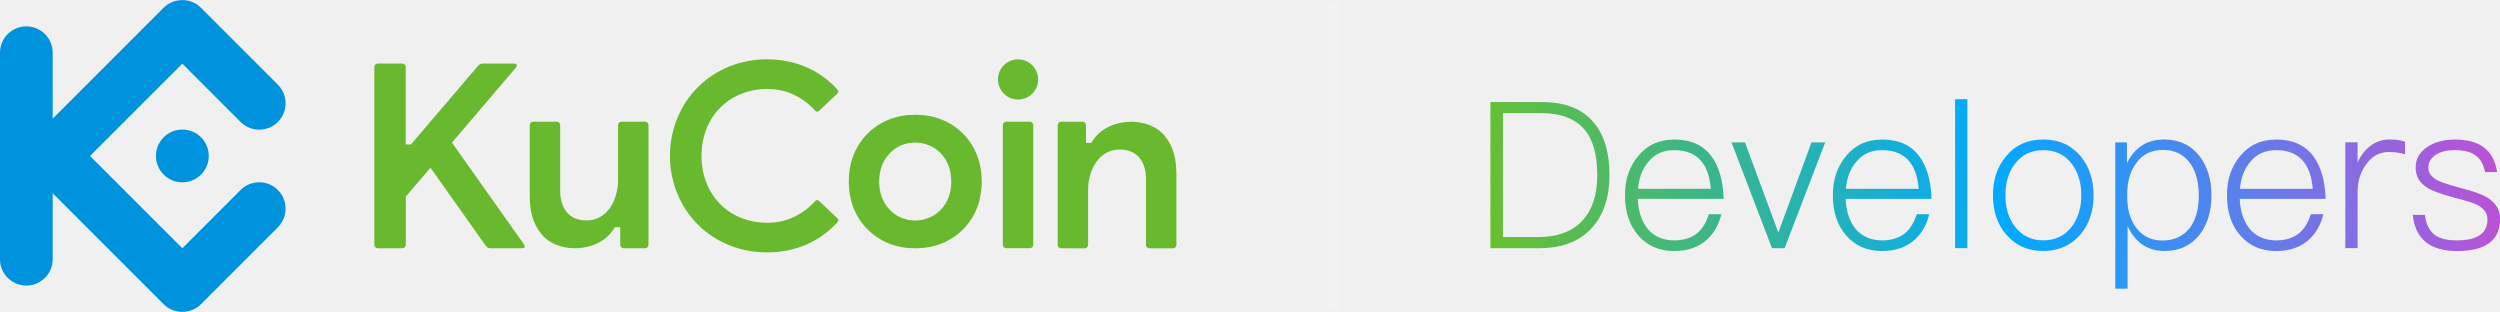
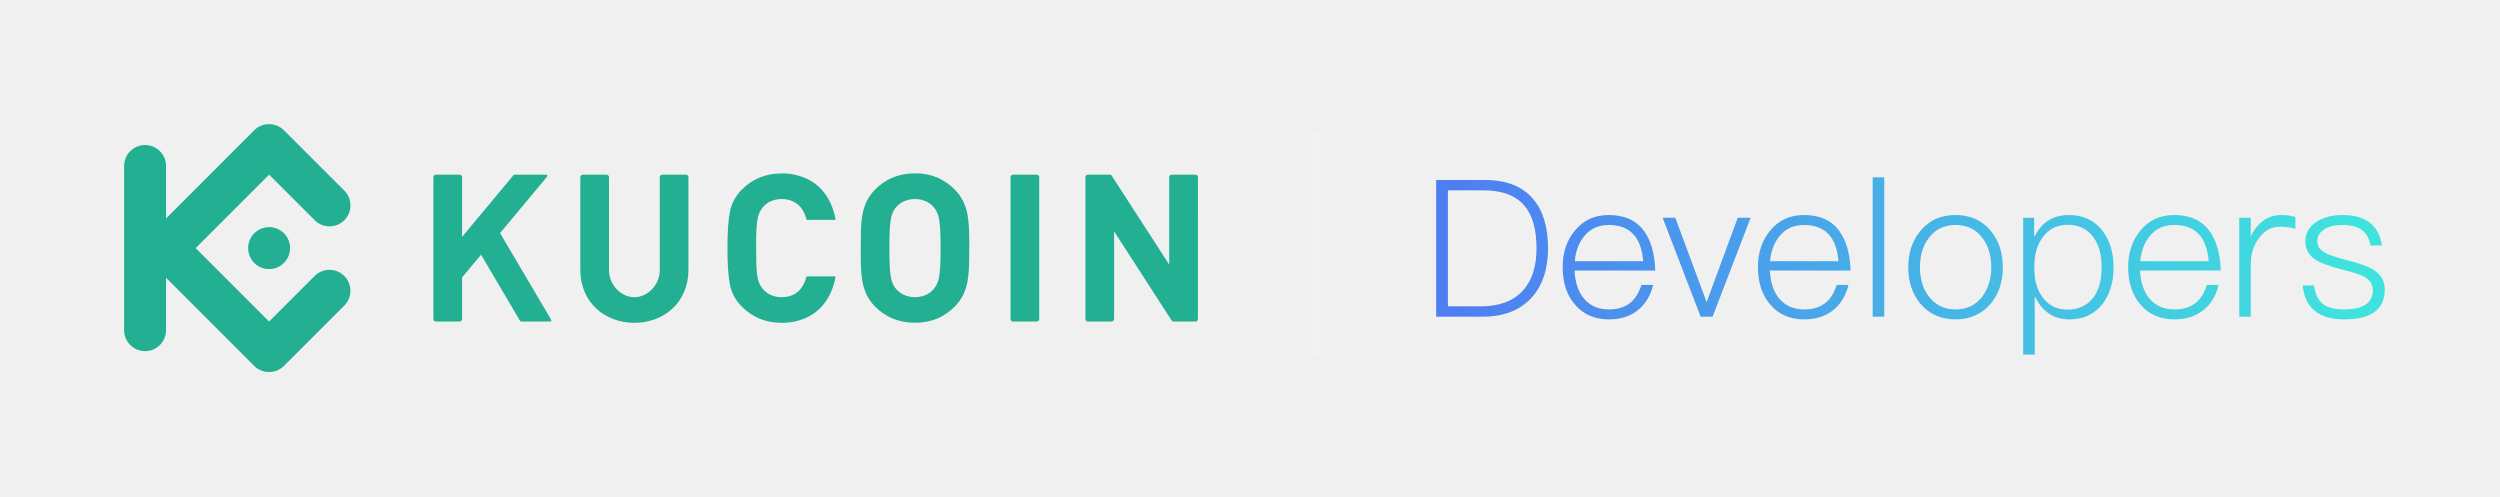
- <svg xmlns="http://www.w3.org/2000/svg" xml:space="preserve" width="58.2mm" height="7.259mm" style="shape-rendering:geometricPrecision; text-rendering:geometricPrecision; image-rendering:optimizeQuality; fill-rule:evenodd; clip-rule:evenodd" viewBox="0 0 56.647 7.065">
+ <svg xmlns="http://www.w3.org/2000/svg" width="282px" height="56px" viewBox="0 0 282 56" version="1.1">
  <defs>
-     <style type="text/css">
-    
-     .fil2 {fill:#0093DD}
-     .fil4 {fill:#68B92E}
-     .fil3 {fill:#68B92E;fill-rule:nonzero}
-     .fil0 {fill:white;fill-opacity:0.161}
-     .fil1 {fill:url(#id0)}
-    
-   </style>
-     <linearGradient id="id0" gradientUnits="userSpaceOnUse" x1="33.731" y1="6.292" x2="56.688" y2="2.496">
-       <stop offset="0" style="stop-color:#6AC02C" />
-       <stop offset="0.502" style="stop-color:#01AAFF" />
-       <stop offset="1" style="stop-color:#C14FD4" />
+     <linearGradient x1="1.653%" y1="50%" x2="96.728%" y2="50%" id="linearGradient-1">
+       <stop stop-color="#4E7EF2" offset="0%" />
+       <stop stop-color="#3FE3DD" offset="100%" />
    </linearGradient>
  </defs>
-   <g id="图层_x0020_1">
-     <g id="_149490752">
-       <polygon id="_149515280" class="fil0" points="30.085,7.009 30.343,7.009 30.343,0.056 30.085,0.056 " />
-       <path id="_149515400" class="fil1" d="M33.772 2.313l1.177 0c0.514,0 0.904,0.153 1.163,0.464 0.236,0.278 0.357,0.677 0.357,1.191 0,0.505 -0.134,0.904 -0.399,1.196 -0.278,0.306 -0.672,0.459 -1.182,0.459l-1.117 0 0 -3.31zm0.283 0.25l0 2.809 0.793 0c0.44,0 0.779,-0.125 1.01,-0.376 0.223,-0.241 0.334,-0.584 0.334,-1.029 0,-0.463 -0.097,-0.806 -0.292,-1.034 -0.213,-0.25 -0.547,-0.371 -0.992,-0.371l-0.853 0zm3.875 0.598c0.38,0 0.663,0.125 0.853,0.385 0.167,0.227 0.26,0.547 0.273,0.96l-1.947 0c0.014,0.292 0.093,0.524 0.236,0.691 0.148,0.167 0.343,0.25 0.593,0.25 0.218,0 0.394,-0.06 0.528,-0.171 0.111,-0.097 0.195,-0.236 0.255,-0.422l0.283 0c-0.056,0.232 -0.162,0.422 -0.32,0.57 -0.195,0.176 -0.44,0.264 -0.746,0.264 -0.338,0 -0.607,-0.116 -0.807,-0.343 -0.209,-0.232 -0.311,-0.542 -0.311,-0.922 0,-0.352 0.097,-0.644 0.297,-0.885 0.204,-0.25 0.473,-0.375 0.811,-0.375zm0.005 0.241c-0.236,0 -0.426,0.079 -0.57,0.246 -0.144,0.162 -0.227,0.371 -0.25,0.63l1.65 0c-0.046,-0.584 -0.325,-0.876 -0.83,-0.876zm1.298 -0.176l0.306 0 0.756 2.044 0.751 -2.044 0.31 0 -0.918 2.397 -0.287 0 -0.918 -2.397zm3.407 -0.065c0.38,0 0.663,0.125 0.853,0.385 0.167,0.227 0.26,0.547 0.273,0.96l-1.947 0c0.014,0.292 0.093,0.524 0.236,0.691 0.148,0.167 0.343,0.25 0.593,0.25 0.218,0 0.394,-0.06 0.528,-0.171 0.111,-0.097 0.195,-0.236 0.255,-0.422l0.283 0c-0.056,0.232 -0.162,0.422 -0.32,0.57 -0.195,0.176 -0.44,0.264 -0.746,0.264 -0.338,0 -0.607,-0.116 -0.807,-0.343 -0.209,-0.232 -0.311,-0.542 -0.311,-0.922 0,-0.352 0.097,-0.644 0.297,-0.885 0.204,-0.25 0.473,-0.375 0.811,-0.375zm0.005 0.241c-0.236,0 -0.426,0.079 -0.57,0.246 -0.144,0.162 -0.227,0.371 -0.25,0.63l1.65 0c-0.046,-0.584 -0.325,-0.876 -0.83,-0.876zm1.655 -1.154l0.278 0 0 3.374 -0.278 0 0 -3.374zm1.998 0.913c0.352,0 0.635,0.125 0.848,0.38 0.195,0.236 0.292,0.533 0.292,0.885 0,0.352 -0.097,0.644 -0.292,0.881 -0.213,0.25 -0.496,0.38 -0.848,0.38 -0.352,0 -0.635,-0.13 -0.848,-0.38 -0.195,-0.236 -0.292,-0.528 -0.292,-0.881 0,-0.352 0.097,-0.649 0.297,-0.885 0.209,-0.255 0.491,-0.38 0.844,-0.38zm0 0.241c-0.274,0 -0.487,0.102 -0.644,0.315 -0.144,0.185 -0.213,0.422 -0.213,0.709 0,0.283 0.069,0.519 0.213,0.705 0.158,0.209 0.371,0.315 0.644,0.315 0.274,0 0.491,-0.107 0.649,-0.315 0.139,-0.19 0.213,-0.426 0.213,-0.705 0,-0.287 -0.074,-0.524 -0.213,-0.709 -0.158,-0.213 -0.375,-0.315 -0.649,-0.315zm2.74 -0.241c0.338,0 0.607,0.125 0.807,0.385 0.176,0.232 0.264,0.524 0.264,0.885 0,0.352 -0.088,0.644 -0.26,0.876 -0.195,0.25 -0.459,0.38 -0.802,0.38 -0.385,0 -0.663,-0.19 -0.839,-0.565l0 1.418 -0.278 0 0 -3.314 0.264 0 0 0.473c0.176,-0.362 0.454,-0.538 0.844,-0.538zm-0.032 0.236c-0.26,0 -0.464,0.102 -0.607,0.306 -0.134,0.181 -0.199,0.417 -0.199,0.709l0 0.051c0,0.287 0.069,0.524 0.213,0.709 0.144,0.185 0.338,0.278 0.584,0.278 0.274,0 0.482,-0.102 0.63,-0.297 0.13,-0.181 0.195,-0.422 0.195,-0.723 0,-0.301 -0.065,-0.542 -0.19,-0.723 -0.148,-0.209 -0.357,-0.311 -0.626,-0.311zm2.563 -0.236c0.38,0 0.663,0.125 0.853,0.385 0.167,0.227 0.26,0.547 0.274,0.96l-1.947 0c0.014,0.292 0.093,0.524 0.236,0.691 0.148,0.167 0.343,0.25 0.593,0.25 0.218,0 0.394,-0.06 0.528,-0.171 0.111,-0.097 0.195,-0.236 0.255,-0.422l0.283 0c-0.056,0.232 -0.162,0.422 -0.32,0.57 -0.195,0.176 -0.44,0.264 -0.746,0.264 -0.338,0 -0.607,-0.116 -0.807,-0.343 -0.209,-0.232 -0.311,-0.542 -0.311,-0.922 0,-0.352 0.097,-0.644 0.297,-0.885 0.204,-0.25 0.473,-0.375 0.811,-0.375zm0.005 0.241c-0.236,0 -0.427,0.079 -0.57,0.246 -0.144,0.162 -0.227,0.371 -0.25,0.63l1.65 0c-0.046,-0.584 -0.325,-0.876 -0.83,-0.876zm2.573 -0.241c0.139,0 0.255,0.014 0.348,0.051l0 0.283c-0.125,-0.037 -0.246,-0.051 -0.366,-0.051 -0.213,0 -0.389,0.093 -0.519,0.287 -0.13,0.176 -0.19,0.385 -0.19,0.626l0 1.265 -0.278 0 0 -2.397 0.278 0 0 0.459c0.065,-0.148 0.153,-0.269 0.264,-0.357 0.13,-0.111 0.287,-0.167 0.464,-0.167zm1.479 0c0.565,0 0.885,0.246 0.955,0.737l-0.274 0c-0.032,-0.167 -0.097,-0.287 -0.199,-0.366 -0.111,-0.088 -0.274,-0.13 -0.487,-0.13 -0.176,0 -0.32,0.032 -0.431,0.107 -0.111,0.074 -0.167,0.167 -0.167,0.287 0,0.12 0.069,0.218 0.213,0.292 0.093,0.046 0.26,0.102 0.505,0.167 0.292,0.074 0.501,0.148 0.621,0.223 0.19,0.116 0.287,0.278 0.287,0.482 0,0.482 -0.324,0.728 -0.973,0.728 -0.616,0 -0.95,-0.274 -1.006,-0.82l0.274 0c0.028,0.209 0.102,0.361 0.223,0.454 0.111,0.083 0.278,0.125 0.501,0.125 0.463,0 0.695,-0.158 0.695,-0.473 0,-0.144 -0.079,-0.255 -0.236,-0.334 -0.084,-0.042 -0.26,-0.097 -0.533,-0.167 -0.278,-0.074 -0.473,-0.144 -0.584,-0.213 -0.185,-0.111 -0.274,-0.264 -0.274,-0.459 0,-0.195 0.083,-0.348 0.26,-0.468 0.167,-0.116 0.38,-0.171 0.63,-0.171z" />
-       <g>
-         <path id="_149489720" class="fil2" d="M2.039 3.533l2.092 2.092 1.32 -1.32c0.233,-0.233 0.612,-0.233 0.845,0 0.233,0.233 0.233,0.611 0,0.845l-1.743 1.743c-0.232,0.232 -0.615,0.23 -0.845,0l-2.514 -2.514 -9.73318e-005 1.495c0,0.328 -0.268,0.597 -0.597,0.597 -0.329,0 -0.597,-0.267 -0.597,-0.597l0 -4.68c0,-0.33 0.267,-0.597 0.597,-0.597 0.33,0 0.597,0.268 0.597,0.597l0 1.495 2.514 -2.514c0.23,-0.23 0.613,-0.232 0.845,0l1.743 1.743c0.233,0.233 0.233,0.611 0,0.845 -0.233,0.233 -0.611,0.233 -0.845,0l-1.32 -1.32 -2.092 2.092zm2.093 -0.598c0.33,0 0.598,0.268 0.598,0.598 0,0.33 -0.268,0.598 -0.598,0.598 -0.33,0 -0.598,-0.268 -0.598,-0.598 0,-0.33 0.268,-0.598 0.598,-0.598z" />
-         <path id="_149489288" class="fil3" d="M8.56 1.44c-0.043,0 -0.078,0.035 -0.078,0.078 0,1.345 0,2.684 0,4.029 0,0.043 0.035,0.078 0.078,0.078l0.557 0c0.043,0 0.078,-0.035 0.078,-0.078l0 -1.092 0.559 -0.655 1.247 1.761c0.038,0.054 0.063,0.064 0.134,0.064l0.695 0c0.055,0 0.087,-0.024 0.026,-0.112l-1.616 -2.282 1.433 -1.679c0.07,-0.082 0.03,-0.112 -0.026,-0.112l-0.692 0c-0.071,0 -0.091,0.014 -0.134,0.064l-1.511 1.77c-0.039,0 -0.077,0 -0.116,0l0 -1.756c0,-0.043 -0.035,-0.078 -0.078,-0.078l-0.557 -9.73318e-005z" />
-         <path id="_149489120" class="fil3" d="M14.053 5.147c0,0.133 0,0.267 0,0.4 0,0.043 0.035,0.078 0.078,0.078l0.485 -9.73318e-005c0.043,0 0.078,-0.035 0.078,-0.078l0 -2.712c0,-0.043 -0.035,-0.078 -0.078,-0.078l-0.533 -9.73318e-005c-0.043,0 -0.078,0.035 -0.078,0.078l0 1.247c0,0.42 -0.225,0.913 -0.716,0.913 -0.416,0 -0.596,-0.298 -0.596,-0.668l0 -1.492c0,-0.043 -0.035,-0.078 -0.078,-0.078l-0.533 -9.73318e-005c-0.043,0 -0.078,0.035 -0.078,0.078l0 1.588c0,0.362 0.063,0.632 0.262,0.879 0.337,0.42 1.109,0.422 1.5,0.056 0.066,-0.062 0.119,-0.134 0.167,-0.211 0.04,0 0.08,0 0.12,0z" />
-         <path id="_149489072" class="fil3" d="M18.962 4.934l-0.393 -0.372c-0.049,-0.046 -0.073,-0.032 -0.119,0.017 -0.283,0.301 -0.647,0.47 -1.07,0.47 -0.388,0 -0.773,-0.139 -1.051,-0.414 -0.295,-0.291 -0.435,-0.693 -0.435,-1.103 0,-0.407 0.141,-0.813 0.435,-1.103 0.279,-0.274 0.663,-0.414 1.051,-0.414 0.423,0 0.787,0.169 1.07,0.47 0.046,0.049 0.07,0.064 0.119,0.017l0.393 -0.372c0.028,-0.027 0.061,-0.051 0.001,-0.116 -0.418,-0.45 -0.971,-0.67 -1.589,-0.67 -0.582,0 -1.149,0.218 -1.562,0.632 -0.412,0.412 -0.632,0.978 -0.632,1.556 0,0.578 0.221,1.146 0.632,1.556 0.414,0.414 0.98,0.631 1.562,0.631 0.618,0 1.171,-0.22 1.589,-0.67 0.061,-0.065 0.028,-0.089 -0.001,-0.116z" />
-         <path id="_149488952" class="fil3" d="M22.801 5.625c-0.043,0 -0.078,-0.035 -0.078,-0.078l0 -2.712c0,-0.043 0.035,-0.078 0.078,-0.078l0.533 9.73318e-005c0.043,0 0.078,0.035 0.078,0.078l0 2.711c0,0.043 -0.035,0.078 -0.078,0.078l-0.533 0z" />
-         <path id="_149488808" class="fil3" d="M24.607 3.236c0,-0.133 -9.73318e-005,-0.267 -9.73318e-005,-0.4 0,-0.043 -0.035,-0.078 -0.078,-0.078l-0.485 0c-0.043,0 -0.078,0.035 -0.078,0.078l0 2.712c0,0.043 0.035,0.078 0.078,0.078l0.533 9.73318e-005c0.043,0 0.078,-0.035 0.078,-0.078l0 -1.247c0,-0.42 0.225,-0.913 0.716,-0.913 0.416,0 0.596,0.298 0.596,0.668l0 1.492c0,0.043 0.035,0.078 0.078,0.078l0.533 9.73318e-005c0.043,0 0.078,-0.035 0.078,-0.078l0 -1.587c0,-0.362 -0.063,-0.632 -0.262,-0.879 -0.337,-0.42 -1.109,-0.422 -1.5,-0.056 -0.066,0.062 -0.119,0.134 -0.167,0.211 -0.04,0 -0.08,0 -0.12,0z" />
-         <circle id="_149489096" class="fil4" cx="23.068" cy="1.8" r="0.455" />
-         <path id="_149488760" class="fil3" d="M20.739 2.6c-0.208,0 -0.414,0.034 -0.607,0.113 -0.362,0.149 -0.64,0.427 -0.787,0.79 -0.079,0.194 -0.113,0.401 -0.113,0.61 0,0.208 0.034,0.416 0.113,0.61 0.147,0.363 0.425,0.641 0.787,0.79 0.192,0.079 0.399,0.113 0.607,0.113 0.207,0 0.414,-0.034 0.607,-0.113 0.362,-0.149 0.64,-0.427 0.787,-0.79 0.075,-0.185 0.113,-0.422 0.113,-0.61 0,-0.188 -0.034,-0.415 -0.113,-0.61 -0.147,-0.363 -0.425,-0.642 -0.787,-0.79 -0.193,-0.079 -0.399,-0.113 -0.607,-0.113zm0 2.396c-0.159,0 -0.316,-0.045 -0.449,-0.134 -0.138,-0.093 -0.241,-0.226 -0.303,-0.379 -0.047,-0.117 -0.066,-0.244 -0.066,-0.37 0,-0.126 0.019,-0.253 0.066,-0.37 0.082,-0.204 0.236,-0.369 0.441,-0.453 0.098,-0.04 0.205,-0.06 0.31,-0.06 0.106,0 0.209,0.021 0.307,0.06 0.207,0.083 0.362,0.248 0.444,0.453 0.047,0.117 0.066,0.244 0.066,0.37 0,0.126 -0.019,0.253 -0.066,0.37 -0.062,0.154 -0.165,0.287 -0.304,0.379 -0.132,0.087 -0.289,0.134 -0.448,0.134z" />
-       </g>
+   <g id="kucoin-api-logo" stroke="none" stroke-width="1" fill="none" fill-rule="evenodd">
+     <rect id="矩形" x="0" y="0" width="150" height="56" />
+     <g id="KUCOIN-logo-3.0" transform="translate(14, 14)" fill="#23AF91">
+       <path d="M95.335,13.987 C95.335,13.273 95.335,12.601 95.312,11.981 C95.296,11.396 95.238,10.812 95.138,10.235 C95.045,9.709 94.88,9.197 94.649,8.715 C94.405,8.217 94.078,7.765 93.683,7.376 C93.123,6.802 92.456,6.343 91.721,6.024 C90.925,5.701 90.072,5.542 89.213,5.554 C88.351,5.543 87.496,5.702 86.696,6.024 C85.956,6.339 85.285,6.796 84.722,7.37 C84.328,7.758 84.002,8.211 83.76,8.708 C83.53,9.191 83.368,9.702 83.278,10.229 C83.181,10.806 83.125,11.389 83.111,11.974 C83.096,12.595 83.088,13.267 83.092,13.981 C83.096,14.695 83.092,15.361 83.111,15.986 C83.125,16.571 83.181,17.154 83.278,17.731 C83.368,18.258 83.53,18.77 83.76,19.252 C84.003,19.749 84.328,20.201 84.722,20.59 C85.284,21.165 85.955,21.621 86.696,21.934 C87.495,22.257 88.351,22.418 89.213,22.406 C90.072,22.419 90.925,22.258 91.721,21.934 C92.456,21.619 93.123,21.162 93.683,20.59 C94.077,20.201 94.404,19.749 94.649,19.252 C94.88,18.77 95.045,18.258 95.138,17.731 C95.237,17.156 95.294,16.574 95.309,15.991 C95.328,15.367 95.337,14.699 95.332,13.986 L95.335,13.987 Z M92.098,13.987 C92.098,14.778 92.087,15.437 92.06,15.961 C92.044,16.392 92.002,16.821 91.931,17.246 C91.883,17.529 91.797,17.804 91.674,18.064 C91.575,18.273 91.445,18.467 91.289,18.638 C91.048,18.914 90.749,19.133 90.413,19.28 C90.035,19.442 89.628,19.524 89.217,19.522 C88.804,19.523 88.395,19.441 88.015,19.28 C87.671,19.136 87.364,18.917 87.116,18.638 C86.959,18.468 86.829,18.274 86.731,18.064 C86.612,17.804 86.53,17.528 86.487,17.246 C86.418,16.821 86.375,16.392 86.358,15.961 C86.335,15.437 86.323,14.779 86.323,13.987 C86.323,13.196 86.335,12.536 86.358,12.012 C86.375,11.581 86.418,11.153 86.487,10.727 C86.53,10.445 86.612,10.169 86.731,9.909 C86.829,9.699 86.959,9.506 87.116,9.335 C87.364,9.057 87.671,8.837 88.015,8.693 C88.395,8.53 88.804,8.448 89.217,8.451 C89.628,8.447 90.036,8.529 90.413,8.693 C90.749,8.84 91.048,9.059 91.289,9.335 C91.445,9.506 91.575,9.7 91.674,9.909 C91.797,10.169 91.883,10.444 91.931,10.727 C92.001,11.152 92.044,11.581 92.06,12.012 C92.088,12.534 92.098,13.195 92.098,13.987 Z" id="形状" fill-rule="nonzero" />
+       <path d="M121.126,5.983 C121.124,5.827 120.998,5.7 120.842,5.699 L118.172,5.699 C118.015,5.7 117.888,5.826 117.888,5.983 L117.888,15.847 L111.376,5.779 C111.332,5.71 111.294,5.699 111.197,5.699 L108.721,5.699 C108.565,5.701 108.439,5.827 108.437,5.983 L108.437,21.989 C108.439,22.145 108.565,22.27 108.721,22.272 L111.39,22.272 C111.546,22.271 111.672,22.145 111.672,21.989 L111.672,12.099 L118.186,22.191 C118.231,22.259 118.267,22.27 118.364,22.27 L120.839,22.27 C120.995,22.27 121.122,22.144 121.123,21.988 L121.126,5.983 Z" id="路径" fill-rule="nonzero" />
+       <path d="M103.226,5.983 C103.226,5.826 103.099,5.7 102.942,5.699 L100.275,5.699 C100.118,5.7 99.992,5.826 99.991,5.983 L99.991,21.988 C99.992,22.144 100.118,22.271 100.275,22.272 L102.942,22.272 C103.099,22.271 103.226,22.144 103.226,21.988 L103.226,5.983 Z" id="路径" fill-rule="nonzero" />
+       <path d="M71.291,13.987 C71.291,13.191 71.3,12.528 71.323,12 C71.339,11.57 71.382,11.141 71.451,10.716 C71.698,9.29 72.79,8.449 74.183,8.449 C75.093,8.457 75.917,8.793 76.444,9.559 C76.682,9.916 76.856,10.312 76.958,10.73 C76.965,10.774 77.006,10.805 77.05,10.801 L80.19,10.801 C80.235,10.801 80.252,10.77 80.244,10.726 C79.901,8.783 78.865,7.037 77.033,6.173 C76.133,5.756 75.151,5.548 74.159,5.563 C72.391,5.563 70.901,6.168 69.69,7.379 C68.999,8.053 68.527,8.919 68.337,9.866 C68.152,10.797 68.058,12.171 68.057,13.986 C68.055,15.801 68.148,17.174 68.337,18.105 C68.526,19.052 68.996,19.921 69.687,20.597 C70.897,21.807 72.386,22.412 74.155,22.412 C75.147,22.427 76.129,22.218 77.03,21.803 C78.861,20.938 79.898,19.193 80.241,17.25 C80.248,17.205 80.232,17.175 80.187,17.175 L77.045,17.175 C77,17.17 76.96,17.201 76.952,17.246 C76.851,17.663 76.677,18.059 76.439,18.416 C75.912,19.186 75.088,19.519 74.178,19.526 C72.785,19.526 71.693,18.686 71.446,17.26 C71.376,16.835 71.334,16.406 71.318,15.975 C71.3,15.445 71.291,14.781 71.291,13.987 Z" id="路径" fill-rule="nonzero" />
+       <path d="M38.122,5.983 C38.122,5.826 37.995,5.7 37.839,5.699 L35.171,5.699 C35.014,5.7 34.888,5.826 34.887,5.983 L34.887,21.989 C34.888,22.145 35.015,22.271 35.171,22.272 L37.839,22.272 C37.995,22.271 38.121,22.145 38.122,21.989 L38.122,17.291 L40.263,14.731 L44.661,22.187 C44.695,22.242 44.756,22.274 44.821,22.272 L48.062,22.272 C48.211,22.272 48.238,22.179 48.164,22.052 L42.406,12.29 L47.689,5.953 C47.795,5.825 47.75,5.703 47.583,5.703 L44.04,5.703 C43.997,5.7 43.955,5.72 43.929,5.754 L38.122,12.718 L38.122,5.983 Z" id="路径" fill-rule="nonzero" />
+       <path d="M57.558,19.526 C56.057,19.526 54.695,18.136 54.695,16.476 L54.695,5.983 C54.694,5.826 54.568,5.7 54.411,5.699 L51.743,5.699 C51.587,5.7 51.46,5.826 51.46,5.983 L51.46,16.435 C51.46,20.089 54.193,22.412 57.558,22.412 C60.923,22.412 63.656,20.089 63.656,16.435 L63.656,5.983 C63.655,5.827 63.529,5.7 63.372,5.699 L60.703,5.699 C60.548,5.7 60.422,5.827 60.421,5.983 L60.421,16.476 C60.421,18.134 59.058,19.526 57.558,19.526 Z" id="路径" fill-rule="nonzero" />
+       <path d="M8.071,13.987 L16.353,22.27 L21.581,17.043 C22.515,16.201 23.945,16.239 24.835,17.128 C25.724,18.017 25.762,19.447 24.92,20.382 L18.021,27.282 C17.095,28.193 15.609,28.193 14.682,27.282 L4.729,17.327 L4.729,23.244 C4.729,24.55 3.671,25.608 2.365,25.608 C1.059,25.608 0,24.55 0,23.244 L0,4.723 C0,3.417 1.059,2.358 2.365,2.358 C3.671,2.358 4.729,3.417 4.729,4.723 L4.729,10.64 L14.681,0.687 C15.607,-0.225 17.094,-0.225 18.02,0.687 L24.924,7.586 C25.766,8.52 25.728,9.951 24.839,10.84 C23.949,11.729 22.519,11.767 21.584,10.925 L16.357,5.698 L8.071,13.987 Z M16.357,11.62 L16.357,11.62 C15.399,11.619 14.536,12.196 14.169,13.08 C13.802,13.965 14.004,14.983 14.681,15.661 C15.358,16.338 16.376,16.541 17.261,16.174 C18.146,15.808 18.723,14.945 18.723,13.987 C18.723,13.359 18.474,12.757 18.03,12.313 C17.587,11.869 16.985,11.619 16.357,11.619 L16.357,11.62 Z" id="形状" />
    </g>
+     <rect id="矩形" fill-opacity="0.16" fill="#FFFFFF" x="148" y="15" width="1" height="25" />
+     <path d="M162,20.302 L167.507,20.302 C169.914,20.302 171.735,21.015 172.95,22.462 C174.055,23.758 174.619,25.615 174.619,28.013 C174.619,30.367 173.99,32.224 172.754,33.585 C171.453,35.011 169.61,35.723 167.225,35.723 L162,35.723 L162,20.302 L162,20.302 Z M163.323,21.468 L163.323,34.557 L167.03,34.557 C169.09,34.557 170.673,33.974 171.757,32.808 C172.798,31.685 173.318,30.086 173.318,28.013 C173.318,25.853 172.863,24.255 171.952,23.196 C170.955,22.03 169.394,21.468 167.312,21.468 L163.323,21.468 L163.323,21.468 Z M181.449,24.255 C183.227,24.255 184.549,24.838 185.438,26.047 C186.219,27.106 186.653,28.596 186.717,30.518 L177.611,30.518 C177.676,31.879 178.044,32.959 178.717,33.736 C179.411,34.514 180.321,34.903 181.492,34.903 C182.511,34.903 183.335,34.622 183.964,34.104 C184.484,33.65 184.874,33.002 185.156,32.138 L186.479,32.138 C186.219,33.218 185.72,34.104 184.983,34.795 C184.072,35.615 182.923,36.026 181.492,36.026 C179.909,36.026 178.652,35.486 177.719,34.428 C176.744,33.348 176.267,31.901 176.267,30.13 C176.267,28.488 176.722,27.127 177.654,26.004 C178.608,24.838 179.866,24.255 181.449,24.255 L181.449,24.255 Z M181.47,25.378 C180.364,25.378 179.476,25.745 178.803,26.522 C178.131,27.278 177.741,28.25 177.633,29.46 L185.351,29.46 C185.135,26.738 183.834,25.378 181.47,25.378 L181.47,25.378 Z M187.541,24.557 L188.972,24.557 L192.506,34.082 L196.019,24.557 L197.471,24.557 L193.179,35.723 L191.834,35.723 L187.541,24.557 Z M203.478,24.255 C205.255,24.255 206.578,24.838 207.467,26.047 C208.247,27.106 208.681,28.596 208.746,30.518 L199.64,30.518 C199.705,31.879 200.073,32.959 200.746,33.736 C201.439,34.514 202.35,34.903 203.521,34.903 C204.54,34.903 205.364,34.622 205.993,34.104 C206.513,33.65 206.903,33.002 207.185,32.138 L208.508,32.138 C208.247,33.218 207.749,34.104 207.011,34.795 C206.101,35.615 204.952,36.026 203.521,36.026 C201.938,36.026 200.681,35.486 199.748,34.428 C198.773,33.348 198.295,31.901 198.295,30.13 C198.295,28.488 198.751,27.127 199.683,26.004 C200.637,24.838 201.895,24.255 203.478,24.255 L203.478,24.255 Z M203.499,25.378 C202.393,25.378 201.505,25.745 200.832,26.522 C200.16,27.278 199.77,28.25 199.662,29.46 L207.38,29.46 C207.163,26.738 205.862,25.378 203.499,25.378 L203.499,25.378 Z M211.239,20 L212.541,20 L212.541,35.723 L211.239,35.723 L211.239,20 Z M220.585,24.255 C222.232,24.255 223.555,24.838 224.552,26.026 C225.463,27.127 225.918,28.51 225.918,30.151 C225.918,31.793 225.463,33.153 224.552,34.255 C223.555,35.421 222.232,36.026 220.585,36.026 C218.937,36.026 217.614,35.421 216.617,34.255 C215.706,33.153 215.251,31.793 215.251,30.151 C215.251,28.51 215.706,27.127 216.638,26.026 C217.614,24.838 218.937,24.255 220.585,24.255 Z M220.585,25.378 C219.305,25.378 218.308,25.853 217.571,26.847 C216.898,27.711 216.573,28.812 216.573,30.151 C216.573,31.468 216.898,32.57 217.571,33.434 C218.308,34.406 219.305,34.903 220.585,34.903 C221.864,34.903 222.883,34.406 223.62,33.434 C224.27,32.549 224.617,31.447 224.617,30.151 C224.617,28.812 224.27,27.711 223.62,26.847 C222.883,25.853 221.864,25.378 220.585,25.378 Z M233.398,24.255 C234.981,24.255 236.239,24.838 237.171,26.047 C237.995,27.127 238.407,28.488 238.407,30.173 C238.407,31.814 237.995,33.175 237.193,34.255 C236.282,35.421 235.047,36.026 233.442,36.026 C231.642,36.026 230.341,35.141 229.517,33.391 L229.517,40 L228.217,40 L228.217,24.557 L229.452,24.557 L229.452,26.76 C230.276,25.075 231.577,24.255 233.398,24.255 L233.398,24.255 Z M233.247,25.356 C232.033,25.356 231.078,25.831 230.406,26.782 C229.778,27.624 229.474,28.726 229.474,30.086 L229.474,30.324 C229.474,31.663 229.799,32.765 230.472,33.629 C231.144,34.492 232.054,34.924 233.203,34.924 C234.482,34.924 235.458,34.449 236.152,33.542 C236.759,32.7 237.063,31.576 237.063,30.173 C237.063,28.769 236.759,27.646 236.174,26.803 C235.48,25.831 234.504,25.356 233.247,25.356 L233.247,25.356 Z M245.237,24.255 C247.015,24.255 248.337,24.838 249.226,26.047 C250.007,27.106 250.44,28.596 250.505,30.518 L241.399,30.518 C241.464,31.879 241.833,32.959 242.505,33.736 C243.199,34.514 244.109,34.903 245.28,34.903 C246.299,34.903 247.123,34.622 247.752,34.104 C248.272,33.65 248.663,33.002 248.944,32.138 L250.267,32.138 C250.007,33.218 249.508,34.104 248.771,34.795 C247.86,35.615 246.711,36.026 245.28,36.026 C243.697,36.026 242.44,35.486 241.508,34.428 C240.532,33.348 240.055,31.901 240.055,30.13 C240.055,28.488 240.51,27.127 241.443,26.004 C242.396,24.838 243.654,24.255 245.237,24.255 L245.237,24.255 Z M245.259,25.378 C244.153,25.378 243.264,25.745 242.592,26.522 C241.92,27.278 241.529,28.25 241.421,29.46 L249.14,29.46 C248.923,26.738 247.622,25.378 245.259,25.378 L245.259,25.378 Z M257.292,24.255 C257.943,24.255 258.484,24.319 258.918,24.493 L258.918,25.81 C258.333,25.637 257.769,25.572 257.205,25.572 C256.208,25.572 255.384,26.004 254.777,26.912 C254.17,27.732 253.888,28.704 253.888,29.827 L253.888,35.723 L252.587,35.723 L252.587,24.557 L253.888,24.557 L253.888,26.695 C254.191,26.004 254.603,25.443 255.124,25.032 C255.731,24.514 256.468,24.255 257.292,24.255 L257.292,24.255 Z M264.208,24.255 C266.853,24.255 268.35,25.4 268.675,27.689 L267.396,27.689 C267.244,26.912 266.94,26.35 266.463,25.983 C265.943,25.572 265.184,25.378 264.187,25.378 C263.363,25.378 262.691,25.529 262.17,25.875 C261.65,26.22 261.39,26.652 261.39,27.214 C261.39,27.775 261.715,28.229 262.387,28.575 C262.821,28.79 263.601,29.049 264.751,29.352 C266.116,29.697 267.092,30.043 267.656,30.389 C268.545,30.929 269,31.685 269,32.635 C269,34.881 267.483,36.026 264.447,36.026 C261.563,36.026 260.002,34.751 259.742,32.203 L261.021,32.203 C261.151,33.175 261.498,33.888 262.062,34.32 C262.582,34.708 263.363,34.903 264.404,34.903 C266.572,34.903 267.656,34.169 267.656,32.7 C267.656,32.03 267.287,31.512 266.55,31.145 C266.16,30.95 265.336,30.691 264.057,30.367 C262.756,30.022 261.845,29.697 261.325,29.374 C260.457,28.855 260.045,28.142 260.045,27.235 C260.045,26.328 260.436,25.615 261.26,25.054 C262.04,24.514 263.037,24.255 264.208,24.255 L264.208,24.255 Z" id="_149515400" fill="url(#linearGradient-1)" />
  </g>
</svg>
